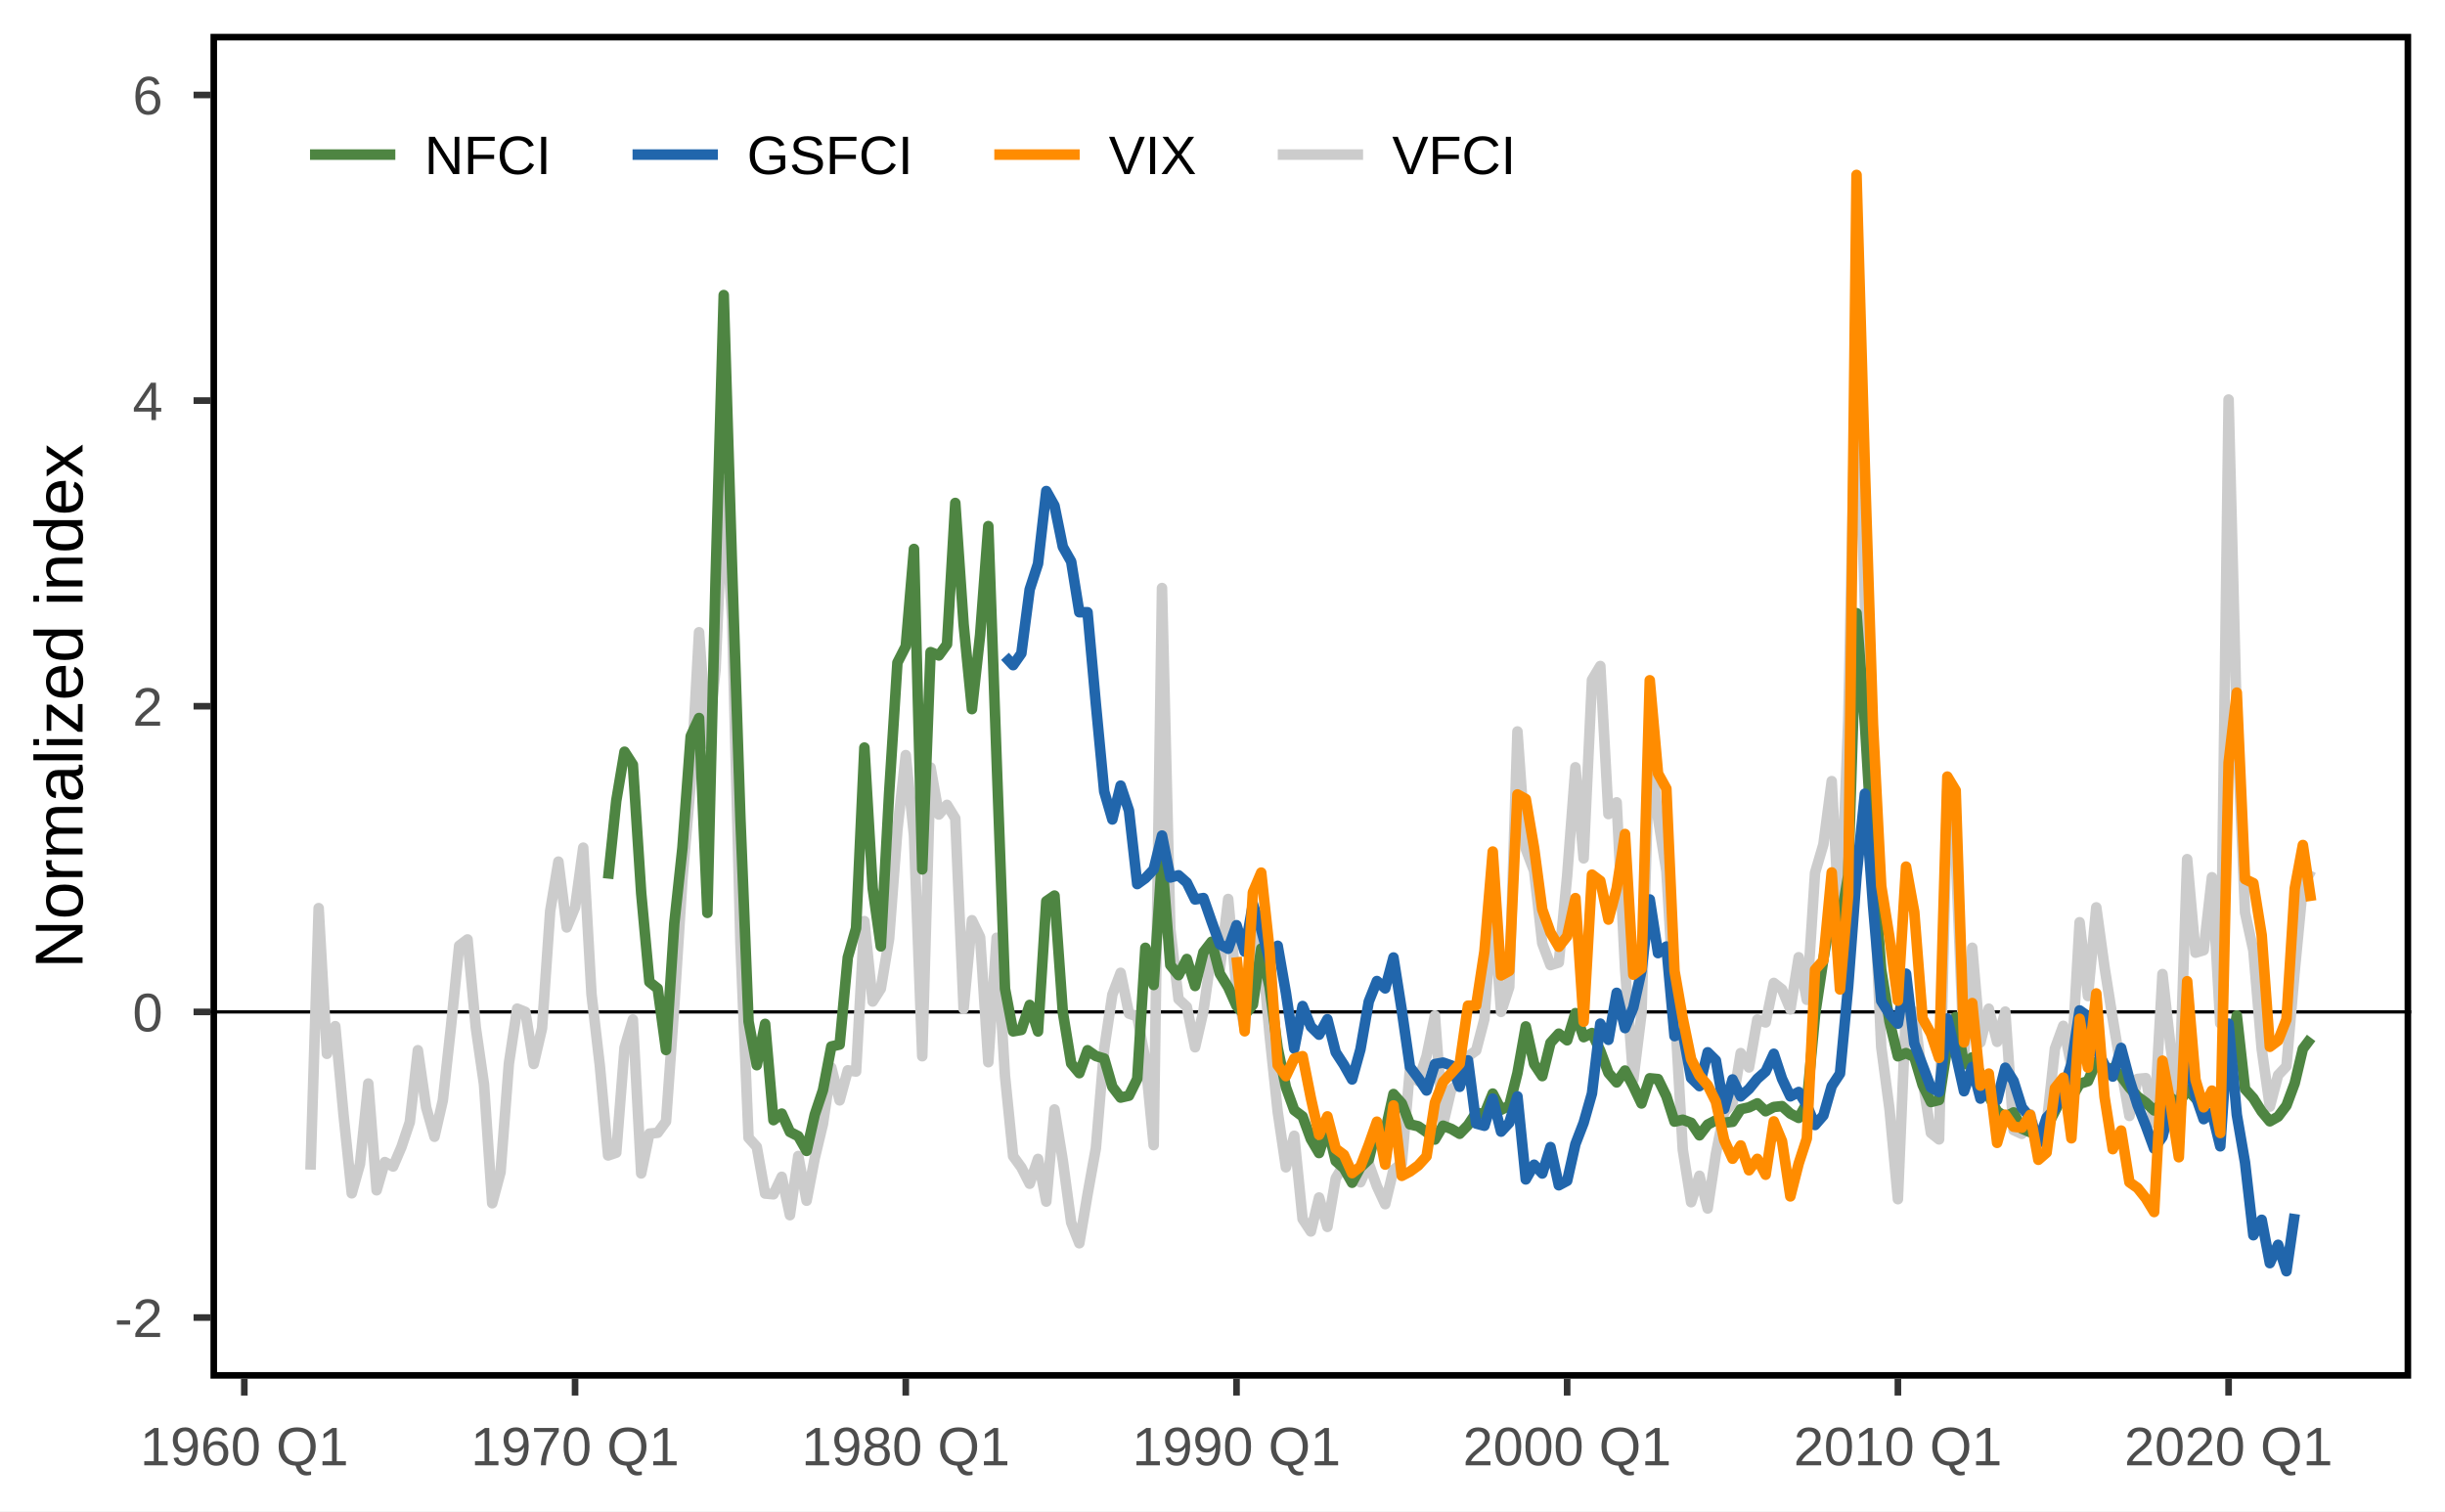
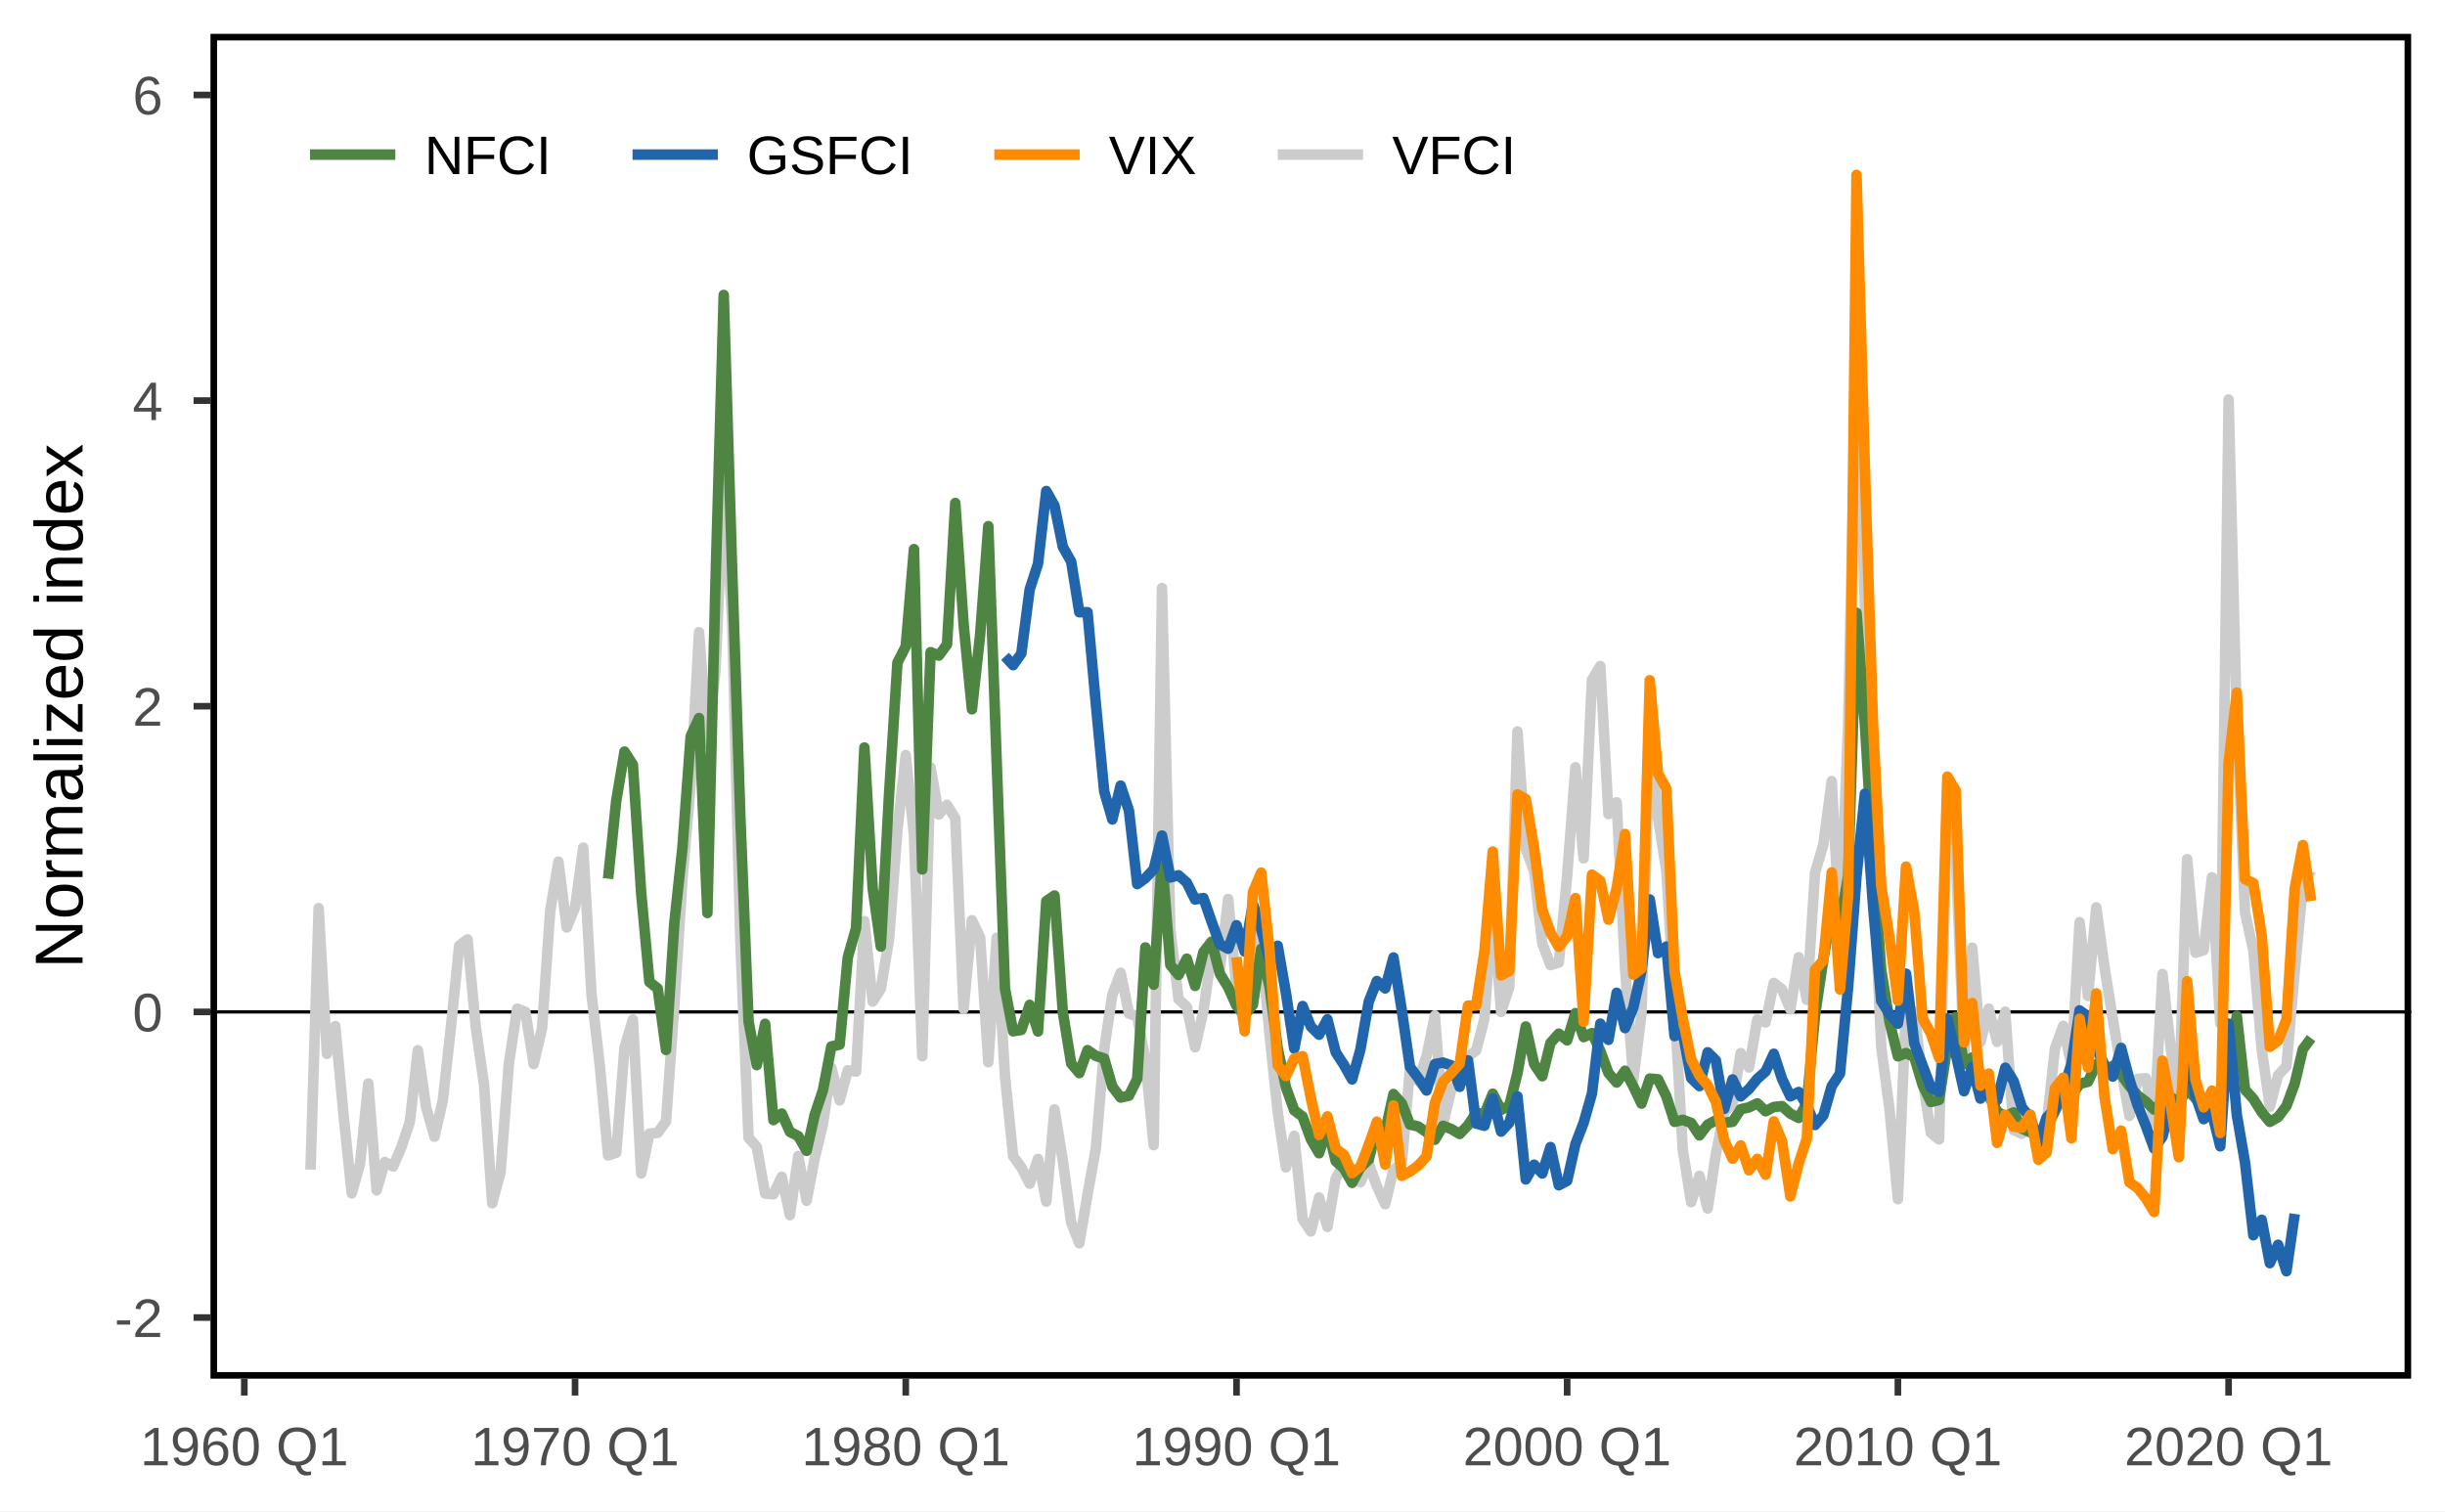
<svg xmlns="http://www.w3.org/2000/svg" class="svglite" width="396.00pt" height="244.75pt" viewBox="0 0 396.00 244.75">
  <defs>
    <style type="text/css">
    .svglite line, .svglite polyline, .svglite polygon, .svglite path, .svglite rect, .svglite circle {
      fill: none;
      stroke: #000000;
      stroke-linecap: round;
      stroke-linejoin: round;
      stroke-miterlimit: 10.00;
    }
    .svglite text {
      white-space: pre;
    }
  </style>
  </defs>
  <rect width="100%" height="100%" style="stroke: none; fill: #FFFFFF;" />
  <defs>
    <clipPath id="cpMC4wMHwzOTYuMDB8MC4wMHwyNDQuNzU=">
      <rect x="0.00" y="0.00" width="396.00" height="244.75" />
    </clipPath>
  </defs>
  <g clip-path="url(#cpMC4wMHwzOTYuMDB8MC4wMHwyNDQuNzU=)">
    <rect x="0" y="0.00" width="396.00" height="244.75" style="stroke-width: 1.07; stroke: #FFFFFF; fill: #FFFFFF;" />
  </g>
  <defs>
    <clipPath id="cpMzQuMDl8MzkwLjUyfDUuNDh8MjIzLjI5">
      <rect x="34.09" y="5.48" width="356.43" height="217.81" />
    </clipPath>
  </defs>
  <g clip-path="url(#cpMzQuMDl8MzkwLjUyfDUuNDh8MjIzLjI5)">
    <rect x="34.09" y="5.48" width="356.43" height="217.81" style="stroke-width: 1.07; stroke: none; fill: #FFFFFF;" />
    <line x1="34.09" y1="163.89" x2="390.52" y2="163.89" style="stroke-width: 0.53; stroke-linecap: butt;" />
    <polyline points="50.29,189.44 51.61,147.08 52.95,170.68 54.30,166.20 55.65,180.66 56.97,193.27 58.30,188.55 59.65,175.49 61.00,192.78 62.33,188.21 63.67,188.93 65.02,185.77 66.37,181.74 67.68,170.10 69.02,179.36 70.37,184.11 71.72,178.23 73.04,166.27 74.37,153.17 75.72,152.15 77.07,166.49 78.39,175.62 79.72,194.88 81.07,189.84 82.42,172.26 83.76,163.36 85.09,163.89 86.44,172.32 87.79,166.54 89.11,147.55 90.44,139.55 91.79,150.21 93.14,146.94 94.46,137.29 95.80,161.00 97.15,172.59 98.49,187.14 99.81,186.69 101.15,169.68 102.50,165.13 103.85,190.05 105.18,183.60 106.52,183.47 107.87,181.63 109.21,162.88 110.53,142.41 111.87,126.91 113.22,102.40 114.57,120.48 115.89,108.54 117.22,78.02 118.57,100.22 119.92,152.72 121.24,184.28 122.57,185.75 123.92,193.31 125.27,193.43 126.61,190.60 127.94,196.81 129.29,187.23 130.64,194.47 131.96,187.57 133.29,182.03 134.64,172.90 135.99,178.22 137.31,173.35 138.65,173.55 140.00,149.19 141.34,162.21 142.66,160.13 144.00,152.07 145.35,134.36 146.70,122.30 148.03,135.30 149.37,171.07 150.72,124.31 152.06,131.92 153.38,130.36 154.72,132.55 156.07,163.40 157.42,149.04 158.74,151.79 160.07,172.04 161.42,151.88 162.77,174.25 164.09,187.25 165.42,189.08 166.77,191.72 168.12,187.70 169.46,194.61 170.79,179.69 172.14,187.99 173.49,197.99 174.81,201.36 176.14,193.46 177.49,185.97 178.84,169.88 180.16,161.10 181.50,157.56 182.85,164.16 184.19,164.62 185.51,171.64 186.85,185.47 188.20,95.24 189.55,150.45 190.88,161.83 192.22,163.07 193.56,169.62 194.91,163.77 196.23,154.35 197.57,157.02 198.92,145.60 200.27,160.17 201.59,166.57 202.92,149.44 204.27,152.31 205.62,167.56 206.94,180.06 208.27,189.06 209.62,183.95 210.97,197.42 212.31,199.45 213.64,193.95 214.99,198.71 216.34,190.84 217.66,188.61 218.99,190.15 220.34,191.48 221.69,188.45 223.01,192.14 224.35,195.03 225.69,189.47 227.04,188.43 228.36,173.14 229.70,175.09 231.05,171.05 232.40,164.47 233.73,182.07 235.07,176.38 236.41,175.50 237.76,171.10 239.08,170.15 240.42,165.03 241.77,146.19 243.12,163.89 244.44,159.88 245.77,118.47 247.12,137.48 248.47,141.06 249.79,152.79 251.12,156.31 252.47,155.89 253.82,141.85 255.16,124.27 256.49,139.02 257.84,110.12 259.19,107.87 260.51,131.85 261.84,129.95 263.19,156.71 264.54,174.84 265.86,164.20 267.20,119.57 268.54,132.52 269.89,141.07 271.21,162.79 272.55,186.22 273.90,194.71 275.25,190.43 276.58,195.73 277.91,186.90 279.26,180.14 280.61,178.67 281.93,170.56 283.27,172.89 284.62,165.13 285.97,165.60 287.29,159.20 288.62,160.24 289.97,163.49 291.32,155.04 292.64,161.93 293.97,141.35 295.32,136.77 296.67,126.51 298.01,151.21 299.34,116.84 300.69,53.66 302.04,97.85 303.36,140.27 304.69,169.58 306.04,179.74 307.39,194.22 308.71,163.21 310.04,163.87 311.39,174.94 312.74,183.49 314.06,184.54 315.40,127.91 316.75,138.07 318.10,171.00 319.43,153.50 320.76,168.83 322.11,163.37 323.46,168.74 324.78,163.84 326.12,183.03 327.47,183.64 328.82,180.45 330.14,185.28 331.47,182.30 332.82,169.84 334.17,166.15 335.49,172.61 336.82,149.37 338.17,161.32 339.52,146.96 340.85,156.61 342.19,165.02 343.54,173.07 344.89,180.74 346.21,174.74 347.54,174.62 348.89,181.84 350.24,157.76 351.56,169.59 352.89,178.63 354.24,139.15 355.59,154.30 356.91,153.90 358.25,142.08 359.60,165.75 360.95,64.71 362.28,116.74 363.61,147.78 364.96,153.95 366.31,169.90 367.63,179.23 368.97,174.13 370.32,172.70 371.66,157.27 372.98,143.58 374.32,141.00 " style="stroke-width: 1.71; stroke: #CCCCCC; stroke-linecap: butt;" />
-     <polyline points="98.49,142.31 99.81,129.70 101.15,121.75 102.50,123.85 103.85,144.67 105.18,159.05 106.52,160.10 107.87,170.06 109.21,149.57 110.53,137.30 111.87,119.23 113.22,116.29 114.57,147.85 115.89,94.03 117.22,47.79 118.57,91.82 119.92,132.57 121.24,165.43 122.57,172.52 123.92,165.83 125.27,181.42 126.61,180.36 127.94,183.33 129.29,184.02 130.64,186.40 131.96,180.53 133.29,176.56 134.64,169.49 135.99,169.18 137.31,155.06 138.65,150.34 140.00,121.08 141.34,143.83 142.66,153.28 144.00,128.55 145.35,107.32 146.70,104.67 148.03,88.91 149.37,140.81 150.72,105.62 152.06,106.16 153.38,104.35 154.72,81.46 156.07,101.11 157.42,114.85 158.74,102.85 160.07,85.21 161.42,123.18 162.77,160.13 164.09,167.04 165.42,166.81 166.77,162.76 168.12,167.06 169.46,145.97 170.79,145.05 172.14,163.93 173.49,172.24 174.81,173.81 176.14,170.10 177.49,171.04 178.84,171.44 180.16,176.02 181.50,177.77 182.85,177.46 184.19,174.73 185.51,153.51 186.85,159.53 188.20,139.15 189.55,156.31 190.88,157.94 192.22,155.32 193.56,159.69 194.91,154.23 196.23,152.53 197.57,157.70 198.92,159.89 200.27,162.91 201.59,164.43 202.92,162.71 204.27,153.63 205.62,159.84 206.94,169.73 208.27,176.08 209.62,179.80 210.97,180.82 212.31,184.48 213.64,186.75 214.99,182.53 216.34,188.04 217.66,189.21 218.99,191.56 220.34,189.06 221.69,187.79 223.01,182.51 224.35,183.24 225.69,177.19 227.04,178.71 228.36,182.10 229.70,182.41 231.05,183.35 232.40,184.56 233.73,182.32 235.07,182.84 236.41,183.63 237.76,182.23 239.08,180.24 240.42,180.42 241.77,177.12 243.12,179.74 244.44,179.09 245.77,173.80 247.12,166.24 248.47,172.32 249.79,174.29 251.12,168.90 252.47,167.41 253.82,168.49 255.16,164.09 256.49,167.98 257.84,167.31 259.19,170.20 260.51,173.77 261.84,175.31 263.19,173.39 264.54,175.94 265.86,178.72 267.20,174.64 268.54,174.77 269.89,177.55 271.21,181.66 272.55,181.35 273.90,181.85 275.25,183.88 276.58,182.14 277.91,181.45 279.26,181.84 280.61,181.69 281.93,179.65 283.27,179.35 284.62,178.70 285.97,179.98 287.29,179.29 288.62,179.15 289.97,180.36 291.32,181.06 292.64,178.65 293.97,164.41 295.32,155.36 296.67,147.47 298.01,149.69 299.34,141.80 300.69,99.31 302.04,117.18 303.36,139.17 304.69,157.04 306.04,165.49 307.39,171.08 308.71,170.56 310.04,171.19 311.39,175.72 312.74,178.49 314.06,178.16 315.40,169.41 316.75,164.72 318.10,172.38 319.43,171.25 320.76,173.91 322.11,177.51 323.46,179.97 324.78,180.91 326.12,180.17 327.47,182.79 328.82,183.37 330.14,183.70 331.47,182.59 332.82,179.99 334.17,177.25 335.49,177.86 336.82,175.54 338.17,175.11 339.52,171.98 340.85,173.75 342.19,172.94 343.54,174.32 344.89,176.14 346.21,177.61 347.54,178.58 348.89,179.85 350.24,178.59 351.56,177.79 352.89,178.77 354.24,176.45 355.59,177.87 356.91,179.19 358.25,177.55 359.60,177.51 360.95,172.11 362.28,164.47 363.61,176.38 364.96,177.87 366.31,180.03 367.63,181.61 368.97,180.85 370.32,179.06 371.66,175.44 372.98,169.88 374.32,168.10 " style="stroke-width: 1.71; stroke: #4E8542; stroke-linecap: butt;" />
+     <polyline points="98.49,142.31 99.81,129.68 101.15,121.73 102.50,123.84 103.85,144.66 105.18,159.04 106.52,160.09 107.87,170.05 109.21,149.55 110.53,137.29 111.87,119.23 113.22,116.30 114.57,147.87 115.89,94.03 117.22,47.77 118.57,91.82 119.92,132.56 121.24,165.42 122.57,172.51 123.92,165.82 125.27,181.41 126.61,180.35 127.94,183.32 129.29,184.01 130.64,186.39 131.96,180.52 133.29,176.56 134.64,169.49 135.99,169.18 137.31,155.05 138.65,150.33 140.00,121.07 141.34,143.84 142.66,153.30 144.00,128.56 145.35,107.33 146.70,104.68 148.03,88.94 149.37,140.82 150.72,105.63 152.06,106.18 153.38,104.37 154.72,81.47 156.07,101.14 157.42,114.88 158.74,102.87 160.07,85.22 161.42,123.19 162.77,160.13 164.09,167.03 165.42,166.80 166.77,162.75 168.12,167.06 169.46,145.95 170.79,145.04 172.14,163.93 173.49,172.23 174.81,173.80 176.14,170.08 177.49,171.02 178.84,171.43 180.16,176.00 181.50,177.76 182.85,177.46 184.19,174.73 185.51,153.45 186.85,159.48 188.20,139.09 189.55,156.28 190.88,157.90 192.22,155.27 193.56,159.67 194.91,154.19 196.23,152.51 197.57,157.70 198.92,159.91 200.27,162.92 201.59,164.45 202.92,162.75 204.27,153.67 205.62,159.86 206.94,169.74 208.27,176.09 209.62,179.83 210.97,180.84 212.31,184.50 213.64,186.78 214.99,182.55 216.34,188.06 217.66,189.23 218.99,191.58 220.34,189.09 221.69,187.81 223.01,182.52 224.35,183.25 225.69,177.19 227.04,178.72 228.36,182.13 229.70,182.44 231.05,183.38 232.40,184.59 233.73,182.34 235.07,182.87 236.41,183.66 237.76,182.25 239.08,180.25 240.42,180.43 241.77,177.14 243.12,179.76 244.44,179.10 245.77,173.81 247.12,166.25 248.47,172.34 249.79,174.31 251.12,168.91 252.47,167.41 253.82,168.50 255.16,164.09 256.49,167.97 257.84,167.32 259.19,170.21 260.51,173.79 261.84,175.33 263.19,173.42 264.54,175.96 265.86,178.74 267.20,174.69 268.54,174.81 269.89,177.59 271.21,181.69 272.55,181.37 273.90,181.87 275.25,183.89 276.58,182.15 277.91,181.45 279.26,181.84 280.61,181.69 281.93,179.65 283.27,179.35 284.62,178.70 285.97,179.98 287.29,179.29 288.62,179.15 289.97,180.36 291.32,181.06 292.64,178.64 293.97,164.39 295.32,155.33 296.67,147.49 298.01,149.67 299.34,141.77 300.69,99.25 302.04,117.24 303.36,139.23 304.69,157.09 306.04,165.52 307.39,171.08 308.71,170.56 310.04,171.19 311.39,175.71 312.74,178.48 314.06,178.15 315.40,169.42 316.75,164.72 318.10,172.37 319.43,171.26 320.76,173.91 322.11,177.52 323.46,179.97 324.78,180.90 326.12,180.17 327.47,182.79 328.82,183.38 330.14,183.70 331.47,182.59 332.82,180.00 334.17,177.14 335.49,177.57 336.82,175.55 338.17,175.21 339.52,172.39 340.85,173.68 342.19,172.63 343.54,174.04 344.89,175.90 346.21,177.40 347.54,178.41 348.89,179.71 350.24,178.48 351.56,177.68 352.89,178.68 354.24,176.42 355.59,177.90 356.91,179.24 358.25,177.62 359.60,177.56 360.95,172.16 362.28,164.54 363.61,176.49 364.96,177.97 366.31,180.12 367.63,181.70 368.97,180.93 370.32,179.13 371.66,175.51 372.98,169.93 374.32,168.14 " style="stroke-width: 1.71; stroke: #4E8542; stroke-linecap: butt;" />
    <polyline points="162.77,106.30 164.09,107.73 165.42,105.83 166.77,95.47 168.12,91.31 169.46,79.53 170.79,81.91 172.14,88.57 173.49,90.95 174.81,99.16 176.14,99.16 177.49,114.04 178.84,128.19 180.16,132.72 181.50,127.24 182.85,131.29 184.19,143.19 185.51,142.23 186.85,140.81 188.20,135.33 189.55,142.12 190.88,141.76 192.22,142.95 193.56,145.68 194.91,145.45 196.23,149.25 197.57,152.94 198.92,153.66 200.27,149.85 201.59,154.13 202.92,146.40 204.27,150.56 205.62,155.56 206.94,153.18 208.27,160.80 209.62,169.84 210.97,162.94 212.31,166.27 213.64,167.58 214.99,165.08 216.34,170.43 217.66,172.46 218.99,174.83 220.34,169.96 221.69,162.22 223.01,158.89 224.35,160.08 225.69,155.08 227.04,163.65 228.36,172.81 229.70,174.60 231.05,176.62 232.40,172.34 233.73,172.10 235.07,172.57 236.41,176.02 237.76,171.74 239.08,181.97 240.42,182.33 241.77,177.93 243.12,183.28 244.44,181.85 245.77,177.57 247.12,191.02 248.47,188.64 249.79,190.06 251.12,185.78 252.47,191.97 253.82,191.25 255.16,185.30 256.49,181.85 257.84,177.10 259.19,165.79 260.51,168.41 261.84,160.80 263.19,166.51 264.54,163.17 265.86,157.23 267.20,145.68 268.54,154.37 269.89,153.30 271.21,167.81 272.55,167.22 273.90,174.60 275.25,175.91 276.58,170.43 277.91,171.74 279.26,179.59 280.61,174.83 281.93,177.57 283.27,176.38 284.62,174.72 285.97,173.53 287.29,170.67 288.62,174.72 289.97,177.57 291.32,176.86 292.64,179.00 293.97,182.21 295.32,180.66 296.67,175.91 298.01,173.88 299.34,159.72 300.69,141.88 302.04,128.55 303.36,146.64 304.69,162.10 306.04,164.25 307.39,165.79 308.71,157.70 310.04,169.00 311.39,172.57 312.74,176.14 314.06,176.86 315.40,164.96 316.75,170.67 318.10,176.74 319.43,172.81 320.76,177.93 322.11,176.02 323.46,178.17 324.78,172.93 326.12,175.07 327.47,179.36 328.82,181.02 330.14,185.07 331.47,181.02 332.82,179.59 334.17,176.50 335.49,172.34 336.82,163.65 338.17,164.60 339.52,169.84 340.85,172.46 342.19,174.36 343.54,169.72 344.89,174.83 346.21,179.00 347.54,182.33 348.89,186.02 350.24,184.12 351.56,179.00 352.89,181.74 354.24,169.12 355.59,177.45 356.91,181.26 358.25,180.19 359.60,185.66 360.95,165.79 362.28,180.55 363.61,188.28 364.96,200.06 366.31,197.56 367.63,204.58 368.97,201.61 370.32,205.89 371.66,196.61 " style="stroke-width: 1.71; stroke: #2166AC; stroke-linecap: butt;" />
    <polyline points="200.27,155.03 201.59,167.03 202.92,144.52 204.27,141.33 205.62,153.84 206.94,172.51 208.27,174.29 209.62,171.44 210.97,171.06 212.31,177.83 213.64,183.80 214.99,180.81 216.34,186.05 217.66,187.03 218.99,190.00 220.34,188.94 221.69,185.42 223.01,181.67 224.35,188.62 225.69,179.04 227.04,190.44 228.36,189.75 229.70,188.77 231.05,187.28 232.40,178.59 233.73,175.22 235.07,173.79 236.41,172.30 237.76,162.88 239.08,162.86 240.42,154.09 241.77,137.92 243.12,157.98 244.44,157.25 245.77,128.67 247.12,129.42 248.47,137.36 249.79,147.30 251.12,151.04 252.47,153.34 253.82,151.63 255.16,145.46 256.49,165.48 257.84,141.66 259.19,142.67 260.51,148.94 261.84,143.88 263.19,135.08 264.54,157.86 265.86,156.87 267.20,110.18 268.54,125.28 269.89,127.73 271.21,157.26 272.55,164.95 273.90,171.54 275.25,174.21 276.58,175.77 277.91,178.44 279.26,184.67 280.61,187.67 281.93,185.52 283.27,189.54 284.62,187.69 285.97,190.26 287.29,181.62 288.62,184.82 289.97,193.77 291.32,188.45 292.64,184.39 293.97,157.06 295.32,155.53 296.67,141.30 298.01,160.25 299.34,144.94 300.69,28.33 302.04,75.64 303.36,117.32 304.69,143.51 306.04,151.91 307.39,162.07 308.71,140.36 310.04,147.69 311.39,164.96 312.74,167.41 314.06,171.34 315.40,125.78 316.75,128.02 318.10,168.83 319.43,162.46 320.76,175.83 322.11,173.88 323.46,185.10 324.78,180.54 326.12,182.48 327.47,182.65 328.82,180.57 330.14,187.84 331.47,186.68 332.82,176.25 334.17,174.54 335.49,184.36 336.82,165.00 338.17,172.91 339.52,160.90 340.85,177.63 342.19,186.12 343.54,183.11 344.89,191.48 346.21,192.41 347.54,194.08 348.89,196.30 350.24,171.79 351.56,178.80 352.89,187.43 354.24,158.92 355.59,174.87 356.91,179.34 358.25,176.64 359.60,183.50 360.95,123.55 362.28,112.18 363.61,142.39 364.96,143.04 366.31,151.45 367.63,169.54 368.97,168.54 370.32,165.11 371.66,143.90 372.98,136.86 374.32,145.92 " style="stroke-width: 1.71; stroke: #FF8C00; stroke-linecap: butt;" />
    <rect x="34.09" y="5.48" width="356.43" height="217.81" style="stroke-width: 2.13;" />
  </g>
  <g clip-path="url(#cpMC4wMHwzOTYuMDB8MC4wMHwyNDQuNzU=)">
    <text x="26.37" y="216.54" text-anchor="end" style="font-size: 8.80px;fill: #4D4D4D; font-family: &quot;Arial&quot;;" textLength="7.83px" lengthAdjust="spacingAndGlyphs">-2</text>
    <text x="26.37" y="167.04" text-anchor="end" style="font-size: 8.80px;fill: #4D4D4D; font-family: &quot;Arial&quot;;" textLength="4.90px" lengthAdjust="spacingAndGlyphs">0</text>
    <text x="26.37" y="117.54" text-anchor="end" style="font-size: 8.80px;fill: #4D4D4D; font-family: &quot;Arial&quot;;" textLength="4.90px" lengthAdjust="spacingAndGlyphs">2</text>
    <text x="26.37" y="68.04" text-anchor="end" style="font-size: 8.80px;fill: #4D4D4D; font-family: &quot;Arial&quot;;" textLength="4.90px" lengthAdjust="spacingAndGlyphs">4</text>
    <text x="26.37" y="18.53" text-anchor="end" style="font-size: 8.80px;fill: #4D4D4D; font-family: &quot;Arial&quot;;" textLength="4.90px" lengthAdjust="spacingAndGlyphs">6</text>
    <polyline points="31.35,213.39 34.09,213.39 " style="stroke-width: 1.07; stroke: #333333; stroke-linecap: butt;" />
    <polyline points="31.35,163.89 34.09,163.89 " style="stroke-width: 1.07; stroke: #333333; stroke-linecap: butt;" />
    <polyline points="31.35,114.38 34.09,114.38 " style="stroke-width: 1.07; stroke: #333333; stroke-linecap: butt;" />
    <polyline points="31.35,64.88 34.09,64.88 " style="stroke-width: 1.07; stroke: #333333; stroke-linecap: butt;" />
    <polyline points="31.35,15.38 34.09,15.38 " style="stroke-width: 1.07; stroke: #333333; stroke-linecap: butt;" />
    <polyline points="39.57,226.03 39.57,223.29 " style="stroke-width: 1.07; stroke: #333333; stroke-linecap: butt;" />
    <polyline points="93.14,226.03 93.14,223.29 " style="stroke-width: 1.07; stroke: #333333; stroke-linecap: butt;" />
    <polyline points="146.70,226.03 146.70,223.29 " style="stroke-width: 1.07; stroke: #333333; stroke-linecap: butt;" />
    <polyline points="200.27,226.03 200.27,223.29 " style="stroke-width: 1.07; stroke: #333333; stroke-linecap: butt;" />
    <polyline points="253.82,226.03 253.82,223.29 " style="stroke-width: 1.07; stroke: #333333; stroke-linecap: butt;" />
    <polyline points="307.39,226.03 307.39,223.29 " style="stroke-width: 1.07; stroke: #333333; stroke-linecap: butt;" />
    <polyline points="360.95,226.03 360.95,223.29 " style="stroke-width: 1.07; stroke: #333333; stroke-linecap: butt;" />
    <text x="39.57" y="237.32" text-anchor="middle" style="font-size: 8.80px;fill: #4D4D4D; font-family: &quot;Arial&quot;;" textLength="33.76px" lengthAdjust="spacingAndGlyphs">1960 Q1</text>
    <text x="93.14" y="237.32" text-anchor="middle" style="font-size: 8.80px;fill: #4D4D4D; font-family: &quot;Arial&quot;;" textLength="33.76px" lengthAdjust="spacingAndGlyphs">1970 Q1</text>
    <text x="146.70" y="237.32" text-anchor="middle" style="font-size: 8.80px;fill: #4D4D4D; font-family: &quot;Arial&quot;;" textLength="33.76px" lengthAdjust="spacingAndGlyphs">1980 Q1</text>
    <text x="200.27" y="237.32" text-anchor="middle" style="font-size: 8.80px;fill: #4D4D4D; font-family: &quot;Arial&quot;;" textLength="33.76px" lengthAdjust="spacingAndGlyphs">1990 Q1</text>
    <text x="253.82" y="237.32" text-anchor="middle" style="font-size: 8.80px;fill: #4D4D4D; font-family: &quot;Arial&quot;;" textLength="33.76px" lengthAdjust="spacingAndGlyphs">2000 Q1</text>
    <text x="307.39" y="237.32" text-anchor="middle" style="font-size: 8.80px;fill: #4D4D4D; font-family: &quot;Arial&quot;;" textLength="33.76px" lengthAdjust="spacingAndGlyphs">2010 Q1</text>
    <text x="360.95" y="237.32" text-anchor="middle" style="font-size: 8.80px;fill: #4D4D4D; font-family: &quot;Arial&quot;;" textLength="33.76px" lengthAdjust="spacingAndGlyphs">2020 Q1</text>
    <text transform="translate(13.37,114.38) rotate(-90)" text-anchor="middle" style="font-size: 11.00px; font-family: &quot;Arial&quot;;" textLength="84.99px" lengthAdjust="spacingAndGlyphs">Normalized index</text>
    <rect x="48.48" y="16.40" width="17.28" height="17.28" style="stroke-width: 1.07; stroke: none; fill: #FFFFFF;" />
    <line x1="50.21" y1="25.04" x2="64.03" y2="25.04" style="stroke-width: 1.71; stroke: #4E8542; stroke-linecap: butt;" />
    <rect x="100.72" y="16.40" width="17.28" height="17.28" style="stroke-width: 1.07; stroke: none; fill: #FFFFFF;" />
    <line x1="102.45" y1="25.04" x2="116.27" y2="25.04" style="stroke-width: 1.71; stroke: #2166AC; stroke-linecap: butt;" />
    <rect x="159.32" y="16.40" width="17.28" height="17.28" style="stroke-width: 1.07; stroke: none; fill: #FFFFFF;" />
    <line x1="161.04" y1="25.04" x2="174.87" y2="25.04" style="stroke-width: 1.71; stroke: #FF8C00; stroke-linecap: butt;" />
    <rect x="205.22" y="16.40" width="17.28" height="17.28" style="stroke-width: 1.07; stroke: none; fill: #FFFFFF;" />
    <line x1="206.95" y1="25.04" x2="220.77" y2="25.04" style="stroke-width: 1.71; stroke: #CCCCCC; stroke-linecap: butt;" />
    <text x="68.75" y="28.20" style="font-size: 8.80px; font-family: &quot;Arial&quot;;" textLength="20.51px" lengthAdjust="spacingAndGlyphs">NFCI</text>
    <text x="120.99" y="28.20" style="font-size: 8.80px; font-family: &quot;Arial&quot;;" textLength="26.87px" lengthAdjust="spacingAndGlyphs">GSFCI</text>
    <text x="179.59" y="28.20" style="font-size: 8.80px; font-family: &quot;Arial&quot;;" textLength="14.18px" lengthAdjust="spacingAndGlyphs">VIX</text>
    <text x="225.49" y="28.20" style="font-size: 8.80px; font-family: &quot;Arial&quot;;" textLength="20.03px" lengthAdjust="spacingAndGlyphs">VFCI</text>
  </g>
</svg>
